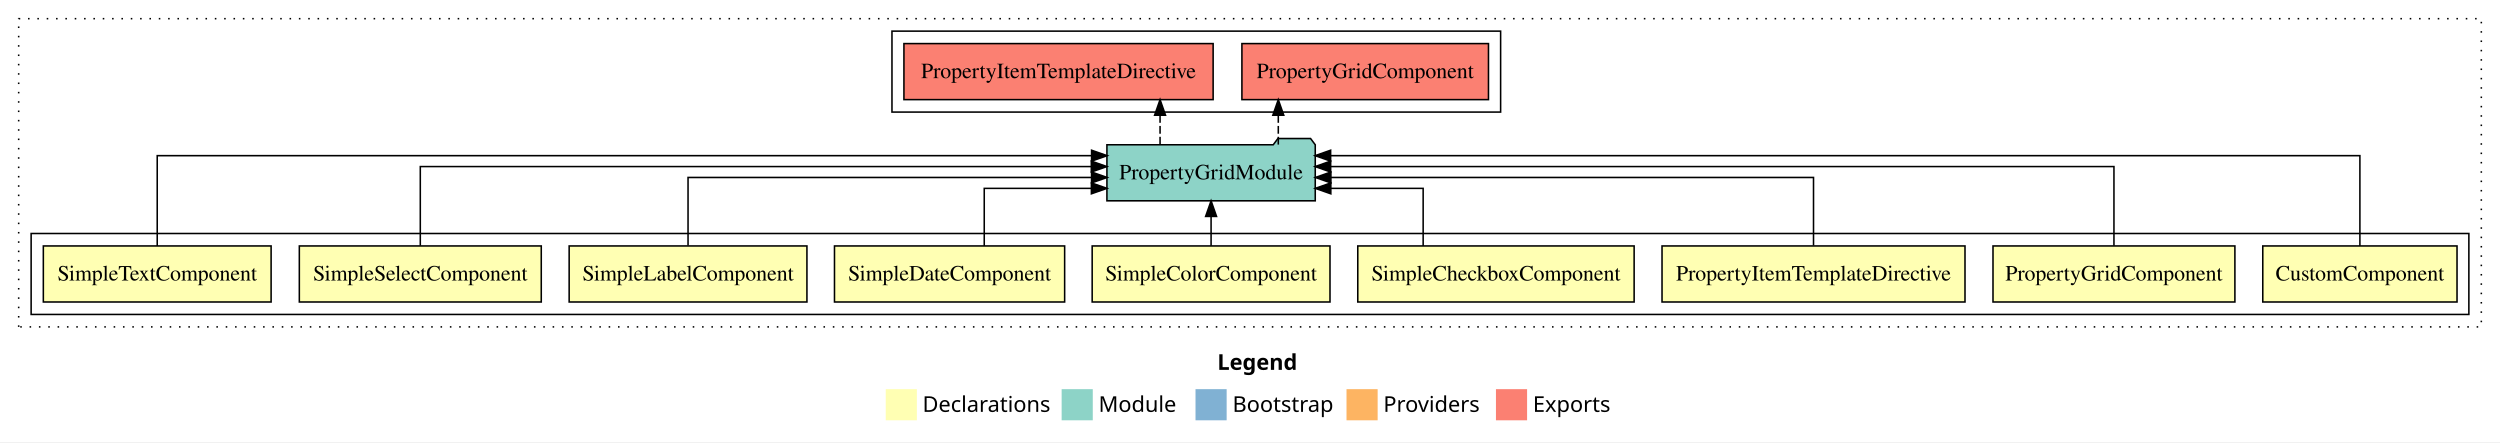
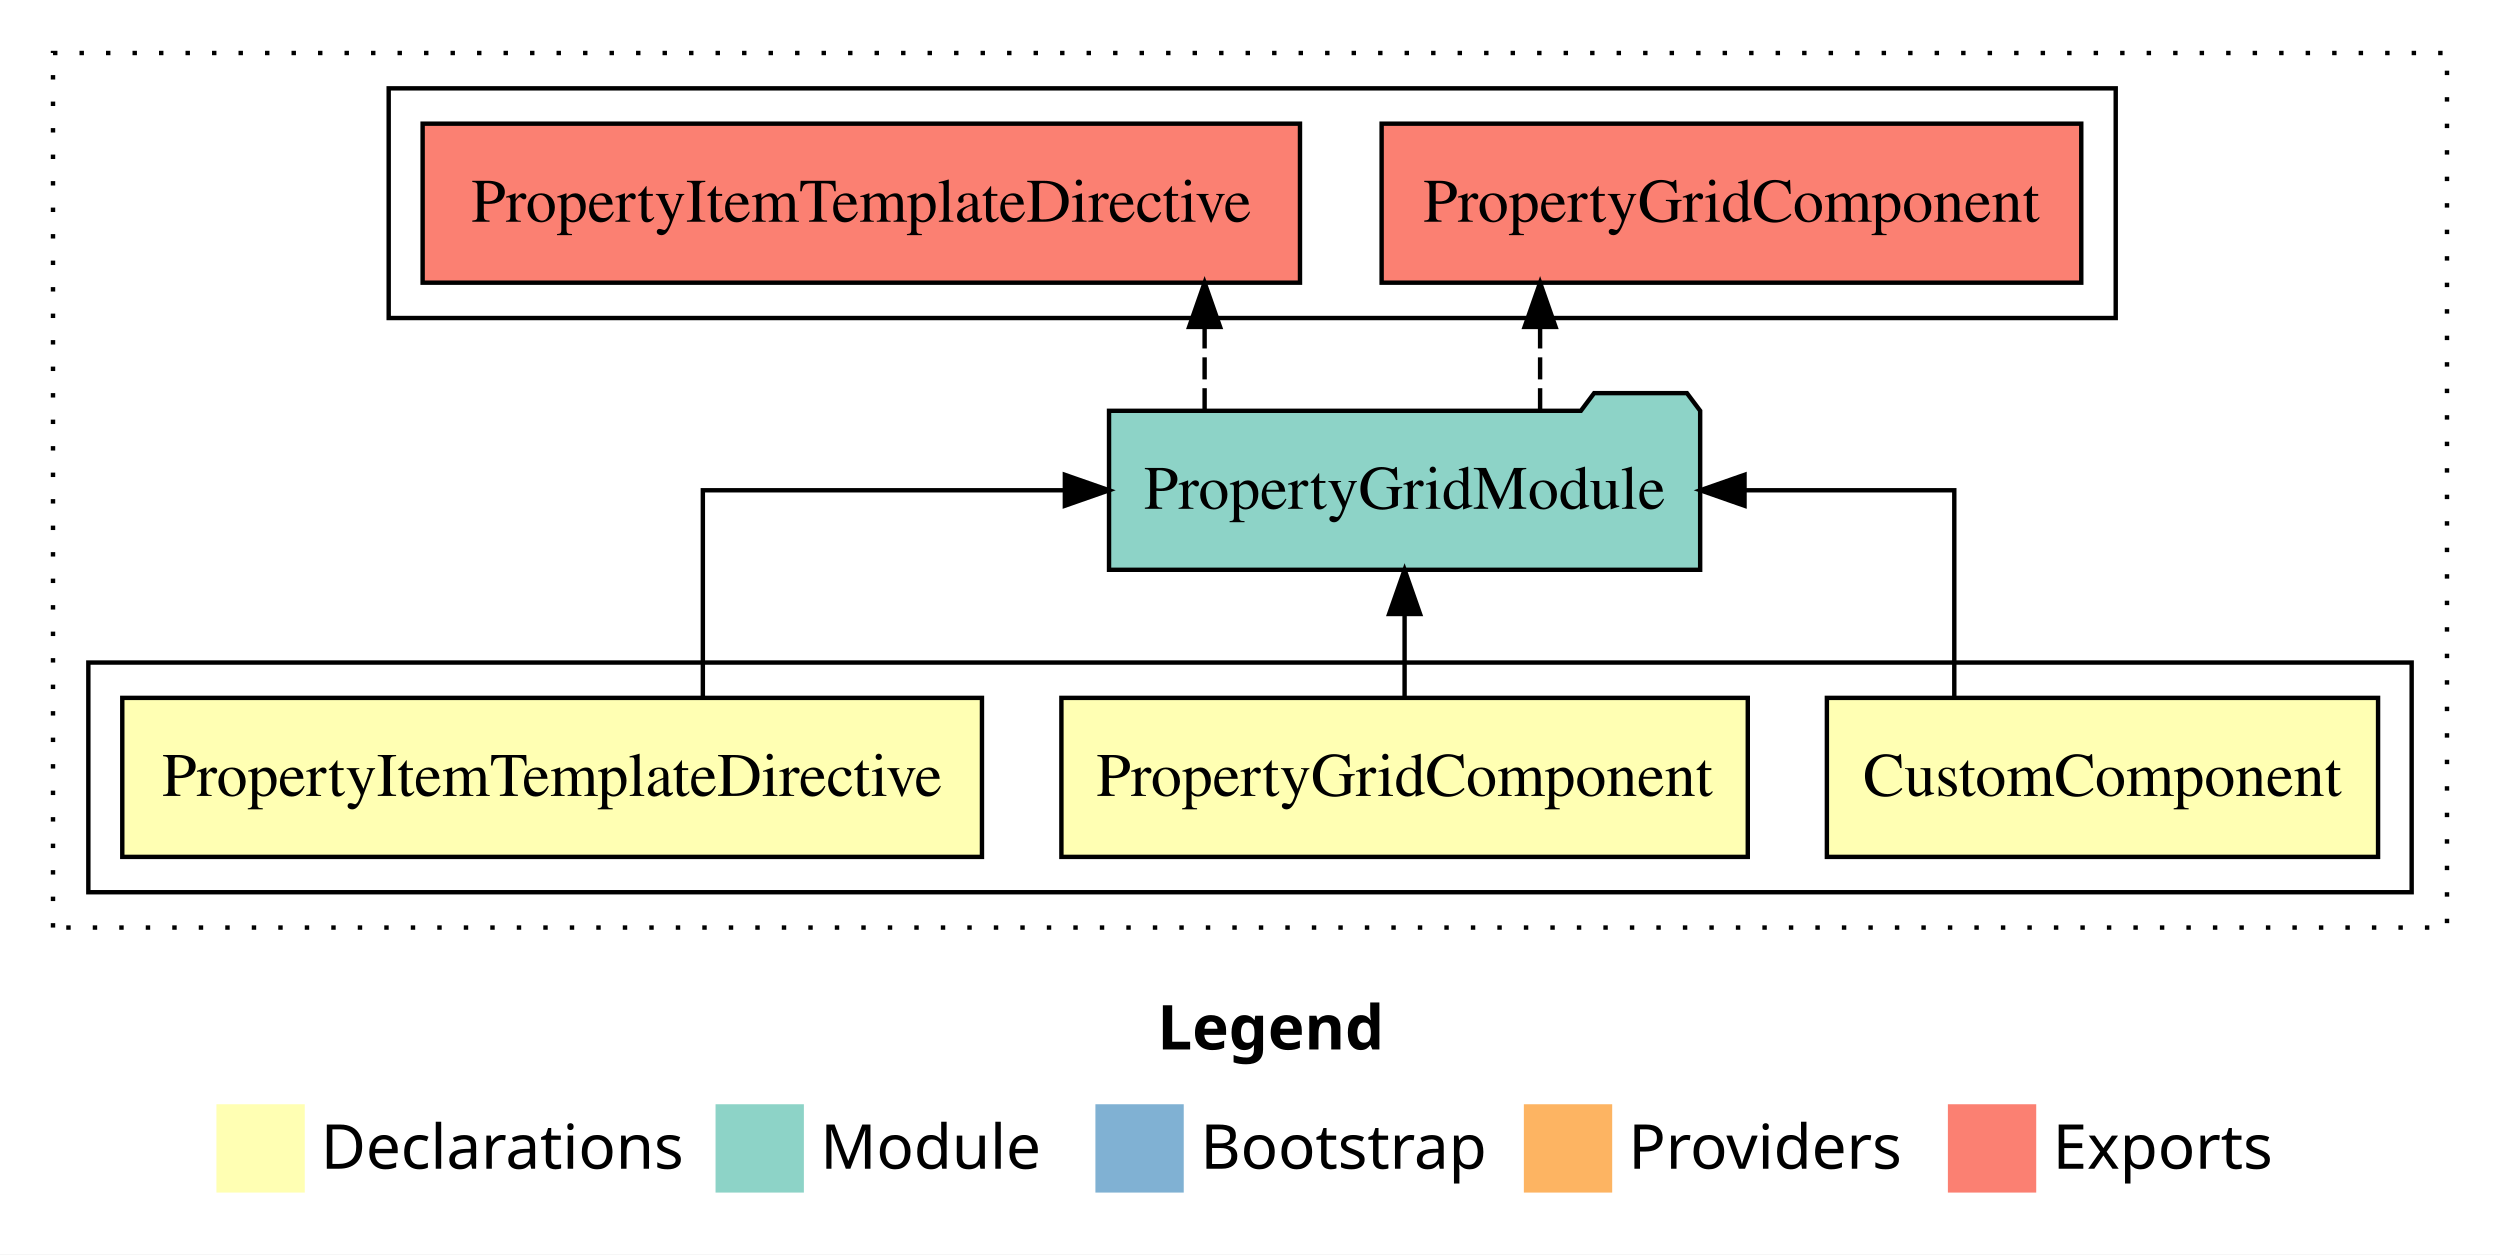
- <svg xmlns="http://www.w3.org/2000/svg" width="1606pt" height="284pt" viewBox="0.00 0.00 1606.00 284.00">
+ <svg xmlns="http://www.w3.org/2000/svg" width="566pt" height="284pt" viewBox="0.00 0.00 566.00 284.00">
  <g id="graph0" class="graph" transform="scale(1 1) rotate(0) translate(4 280)">
-     <polygon fill="#ffffff" stroke="transparent" points="-4,4 -4,-280 1602,-280 1602,4 -4,4" />
-     <text text-anchor="start" x="778.009" y="-42.4" font-family="sans-serif" font-weight="bold" font-size="14.00" fill="#000000">Legend</text>
-     <polygon fill="#ffffb3" stroke="transparent" points="565,-10 565,-30 585,-30 585,-10 565,-10" />
-     <text text-anchor="start" x="588.629" y="-15.4" font-family="sans-serif" font-size="14.00" fill="#000000">  Declarations</text>
-     <polygon fill="#8dd3c7" stroke="transparent" points="678,-10 678,-30 698,-30 698,-10 678,-10" />
-     <text text-anchor="start" x="701.725" y="-15.4" font-family="sans-serif" font-size="14.00" fill="#000000">  Module</text>
-     <polygon fill="#80b1d3" stroke="transparent" points="764,-10 764,-30 784,-30 784,-10 764,-10" />
-     <text text-anchor="start" x="787.781" y="-15.4" font-family="sans-serif" font-size="14.00" fill="#000000">  Bootstrap</text>
-     <polygon fill="#fdb462" stroke="transparent" points="861,-10 861,-30 881,-30 881,-10 861,-10" />
-     <text text-anchor="start" x="884.673" y="-15.4" font-family="sans-serif" font-size="14.00" fill="#000000">  Providers</text>
-     <polygon fill="#fb8072" stroke="transparent" points="957,-10 957,-30 977,-30 977,-10 957,-10" />
-     <text text-anchor="start" x="980.726" y="-15.4" font-family="sans-serif" font-size="14.00" fill="#000000">  Exports</text>
+     <polygon fill="#ffffff" stroke="transparent" points="-4,4 -4,-280 562,-280 562,4 -4,4" />
+     <text text-anchor="start" x="258.009" y="-42.4" font-family="sans-serif" font-weight="bold" font-size="14.00" fill="#000000">Legend</text>
+     <polygon fill="#ffffb3" stroke="transparent" points="45,-10 45,-30 65,-30 65,-10 45,-10" />
+     <text text-anchor="start" x="68.629" y="-15.4" font-family="sans-serif" font-size="14.00" fill="#000000">  Declarations</text>
+     <polygon fill="#8dd3c7" stroke="transparent" points="158,-10 158,-30 178,-30 178,-10 158,-10" />
+     <text text-anchor="start" x="181.725" y="-15.4" font-family="sans-serif" font-size="14.00" fill="#000000">  Module</text>
+     <polygon fill="#80b1d3" stroke="transparent" points="244,-10 244,-30 264,-30 264,-10 244,-10" />
+     <text text-anchor="start" x="267.781" y="-15.4" font-family="sans-serif" font-size="14.00" fill="#000000">  Bootstrap</text>
+     <polygon fill="#fdb462" stroke="transparent" points="341,-10 341,-30 361,-30 361,-10 341,-10" />
+     <text text-anchor="start" x="364.673" y="-15.4" font-family="sans-serif" font-size="14.00" fill="#000000">  Providers</text>
+     <polygon fill="#fb8072" stroke="transparent" points="437,-10 437,-30 457,-30 457,-10 437,-10" />
+     <text text-anchor="start" x="460.726" y="-15.4" font-family="sans-serif" font-size="14.00" fill="#000000">  Exports</text>
    <g id="clust1" class="cluster">
-       <polygon fill="none" stroke="#000000" stroke-dasharray="1,5" points="8,-70 8,-268 1590,-268 1590,-70 8,-70" />
+       <polygon fill="none" stroke="#000000" stroke-dasharray="1,5" points="8,-70 8,-268 550,-268 550,-70 8,-70" />
    </g>
    <g id="clust2" class="cluster">
-       <polygon fill="none" stroke="#000000" points="16,-78 16,-130 1582,-130 1582,-78 16,-78" />
+       <polygon fill="none" stroke="#000000" points="16,-78 16,-130 542,-130 542,-78 16,-78" />
    </g>
-     <g id="clust13" class="cluster">
-       <polygon fill="none" stroke="#000000" points="569,-208 569,-260 960,-260 960,-208 569,-208" />
+     <g id="clust7" class="cluster">
+       <polygon fill="none" stroke="#000000" points="84,-208 84,-260 475,-260 475,-208 84,-208" />
    </g>
    <g id="node1" class="node">
-       <polygon fill="#ffffb3" stroke="#000000" points="1574.395,-122 1449.605,-122 1449.605,-86 1574.395,-86 1574.395,-122" />
-       <text text-anchor="middle" x="1512" y="-99.8" font-family="Times,serif" font-size="14.00" fill="#000000">CustomComponent</text>
+       <polygon fill="#ffffb3" stroke="#000000" points="534.395,-122 409.605,-122 409.605,-86 534.395,-86 534.395,-122" />
+       <text text-anchor="middle" x="472" y="-99.8" font-family="Times,serif" font-size="14.00" fill="#000000">CustomComponent</text>
    </g>
-     <g id="node10" class="node">
-       <polygon fill="#8dd3c7" stroke="#000000" points="840.917,-187 837.917,-191 816.917,-191 813.917,-187 707.083,-187 707.083,-151 840.917,-151 840.917,-187" />
-       <text text-anchor="middle" x="774" y="-164.8" font-family="Times,serif" font-size="14.00" fill="#000000">PropertyGridModule</text>
+     <g id="node4" class="node">
+       <polygon fill="#8dd3c7" stroke="#000000" points="380.917,-187 377.917,-191 356.917,-191 353.917,-187 247.083,-187 247.083,-151 380.917,-151 380.917,-187" />
+       <text text-anchor="middle" x="314" y="-164.8" font-family="Times,serif" font-size="14.00" fill="#000000">PropertyGridModule</text>
    </g>
    <g id="edge1" class="edge">
-       <path fill="none" stroke="#000000" d="M1512,-122.011C1512,-144.485 1512,-180 1512,-180 1512,-180 850.794,-180 850.794,-180" />
-       <polygon fill="#000000" stroke="#000000" points="850.794,-176.5 840.794,-180 850.794,-183.5 850.794,-176.5" />
+       <path fill="none" stroke="#000000" d="M438.451,-122.106C438.451,-141.339 438.451,-169 438.451,-169 438.451,-169 390.961,-169 390.961,-169" />
+       <polygon fill="#000000" stroke="#000000" points="390.961,-165.5 380.961,-169 390.961,-172.5 390.961,-165.5" />
    </g>
    <g id="node2" class="node">
-       <polygon fill="#ffffb3" stroke="#000000" points="1431.699,-122 1276.301,-122 1276.301,-86 1431.699,-86 1431.699,-122" />
-       <text text-anchor="middle" x="1354" y="-99.8" font-family="Times,serif" font-size="14.00" fill="#000000">PropertyGridComponent</text>
+       <polygon fill="#ffffb3" stroke="#000000" points="391.699,-122 236.301,-122 236.301,-86 391.699,-86 391.699,-122" />
+       <text text-anchor="middle" x="314" y="-99.8" font-family="Times,serif" font-size="14.00" fill="#000000">PropertyGridComponent</text>
    </g>
    <g id="edge2" class="edge">
-       <path fill="none" stroke="#000000" d="M1354,-122.129C1354,-142.572 1354,-173 1354,-173 1354,-173 850.816,-173 850.816,-173" />
-       <polygon fill="#000000" stroke="#000000" points="850.817,-169.5 840.816,-173 850.816,-176.5 850.817,-169.5" />
+       <path fill="none" stroke="#000000" d="M314,-122.106C314,-122.106 314,-140.991 314,-140.991" />
+       <polygon fill="#000000" stroke="#000000" points="310.5,-140.991 314,-150.991 317.5,-140.991 310.5,-140.991" />
    </g>
    <g id="node3" class="node">
-       <polygon fill="#ffffb3" stroke="#000000" points="1258.316,-122 1063.684,-122 1063.684,-86 1258.316,-86 1258.316,-122" />
-       <text text-anchor="middle" x="1161" y="-99.8" font-family="Times,serif" font-size="14.00" fill="#000000">PropertyItemTemplateDirective</text>
+       <polygon fill="#ffffb3" stroke="#000000" points="218.316,-122 23.683,-122 23.683,-86 218.316,-86 218.316,-122" />
+       <text text-anchor="middle" x="121" y="-99.8" font-family="Times,serif" font-size="14.00" fill="#000000">PropertyItemTemplateDirective</text>
    </g>
    <g id="edge3" class="edge">
-       <path fill="none" stroke="#000000" d="M1161,-122.267C1161,-140.555 1161,-166 1161,-166 1161,-166 850.968,-166 850.968,-166" />
-       <polygon fill="#000000" stroke="#000000" points="850.968,-162.5 840.968,-166 850.968,-169.5 850.968,-162.5" />
+       <path fill="none" stroke="#000000" d="M155.125,-122.106C155.125,-141.339 155.125,-169 155.125,-169 155.125,-169 237.083,-169 237.083,-169" />
+       <polygon fill="#000000" stroke="#000000" points="237.083,-172.5 247.083,-169 237.083,-165.5 237.083,-172.5" />
    </g>
-     <g id="node4" class="node">
-       <polygon fill="#ffffb3" stroke="#000000" points="1045.767,-122 868.233,-122 868.233,-86 1045.767,-86 1045.767,-122" />
-       <text text-anchor="middle" x="957" y="-99.8" font-family="Times,serif" font-size="14.00" fill="#000000">SimpleCheckboxComponent</text>
+     <g id="node5" class="node">
+       <polygon fill="#fb8072" stroke="#000000" points="467.2,-252 308.8,-252 308.8,-216 467.2,-216 467.2,-252" />
+       <text text-anchor="middle" x="388" y="-229.8" font-family="Times,serif" font-size="14.00" fill="#000000">PropertyGridComponent </text>
    </g>
    <g id="edge4" class="edge">
-       <path fill="none" stroke="#000000" d="M910.233,-122.009C910.233,-138.049 910.233,-159 910.233,-159 910.233,-159 850.919,-159 850.919,-159" />
-       <polygon fill="#000000" stroke="#000000" points="850.919,-155.5 840.919,-159 850.919,-162.5 850.919,-155.5" />
+       <path fill="none" stroke="#000000" stroke-dasharray="5,2" d="M344.679,-187.106C344.679,-187.106 344.679,-205.991 344.679,-205.991" />
+       <polygon fill="#000000" stroke="#000000" points="341.179,-205.991 344.679,-215.991 348.179,-205.991 341.179,-205.991" />
    </g>
-     <g id="node5" class="node">
-       <polygon fill="#ffffb3" stroke="#000000" points="850.389,-122 697.611,-122 697.611,-86 850.389,-86 850.389,-122" />
-       <text text-anchor="middle" x="774" y="-99.8" font-family="Times,serif" font-size="14.00" fill="#000000">SimpleColorComponent</text>
+     <g id="node6" class="node">
+       <polygon fill="#fb8072" stroke="#000000" points="290.317,-252 91.683,-252 91.683,-216 290.317,-216 290.317,-252" />
+       <text text-anchor="middle" x="191" y="-229.8" font-family="Times,serif" font-size="14.00" fill="#000000">PropertyItemTemplateDirective </text>
    </g>
    <g id="edge5" class="edge">
-       <path fill="none" stroke="#000000" d="M774,-122.106C774,-122.106 774,-140.991 774,-140.991" />
-       <polygon fill="#000000" stroke="#000000" points="770.5,-140.991 774,-150.991 777.5,-140.991 770.5,-140.991" />
-     </g>
-     <g id="node6" class="node">
-       <polygon fill="#ffffb3" stroke="#000000" points="679.928,-122 532.072,-122 532.072,-86 679.928,-86 679.928,-122" />
-       <text text-anchor="middle" x="606" y="-99.8" font-family="Times,serif" font-size="14.00" fill="#000000">SimpleDateComponent</text>
-     </g>
-     <g id="edge6" class="edge">
-       <path fill="none" stroke="#000000" d="M628.278,-122.009C628.278,-138.049 628.278,-159 628.278,-159 628.278,-159 697.11,-159 697.11,-159" />
-       <polygon fill="#000000" stroke="#000000" points="697.11,-162.5 707.11,-159 697.11,-155.5 697.11,-162.5" />
-     </g>
-     <g id="node7" class="node">
-       <polygon fill="#ffffb3" stroke="#000000" points="514.374,-122 361.626,-122 361.626,-86 514.374,-86 514.374,-122" />
-       <text text-anchor="middle" x="438" y="-99.8" font-family="Times,serif" font-size="14.00" fill="#000000">SimpleLabelComponent</text>
-     </g>
-     <g id="edge7" class="edge">
-       <path fill="none" stroke="#000000" d="M438,-122.267C438,-140.555 438,-166 438,-166 438,-166 697.216,-166 697.216,-166" />
-       <polygon fill="#000000" stroke="#000000" points="697.216,-169.5 707.216,-166 697.216,-162.5 697.216,-169.5" />
-     </g>
-     <g id="node8" class="node">
-       <polygon fill="#ffffb3" stroke="#000000" points="343.709,-122 188.291,-122 188.291,-86 343.709,-86 343.709,-122" />
-       <text text-anchor="middle" x="266" y="-99.8" font-family="Times,serif" font-size="14.00" fill="#000000">SimpleSelectComponent</text>
-     </g>
-     <g id="edge8" class="edge">
-       <path fill="none" stroke="#000000" d="M266,-122.129C266,-142.572 266,-173 266,-173 266,-173 697.066,-173 697.066,-173" />
-       <polygon fill="#000000" stroke="#000000" points="697.066,-176.5 707.066,-173 697.066,-169.5 697.066,-176.5" />
-     </g>
-     <g id="node9" class="node">
-       <polygon fill="#ffffb3" stroke="#000000" points="170.16,-122 23.84,-122 23.84,-86 170.16,-86 170.16,-122" />
-       <text text-anchor="middle" x="97" y="-99.8" font-family="Times,serif" font-size="14.00" fill="#000000">SimpleTextComponent</text>
-     </g>
-     <g id="edge9" class="edge">
-       <path fill="none" stroke="#000000" d="M97,-122.011C97,-144.485 97,-180 97,-180 97,-180 697.234,-180 697.234,-180" />
-       <polygon fill="#000000" stroke="#000000" points="697.234,-183.5 707.234,-180 697.234,-176.5 697.234,-183.5" />
-     </g>
-     <g id="node11" class="node">
-       <polygon fill="#fb8072" stroke="#000000" points="952.199,-252 793.801,-252 793.801,-216 952.199,-216 952.199,-252" />
-       <text text-anchor="middle" x="873" y="-229.8" font-family="Times,serif" font-size="14.00" fill="#000000">PropertyGridComponent </text>
-     </g>
-     <g id="edge10" class="edge">
-       <path fill="none" stroke="#000000" stroke-dasharray="5,2" d="M817.179,-187.106C817.179,-187.106 817.179,-205.991 817.179,-205.991" />
-       <polygon fill="#000000" stroke="#000000" points="813.679,-205.991 817.179,-215.991 820.679,-205.991 813.679,-205.991" />
-     </g>
-     <g id="node12" class="node">
-       <polygon fill="#fb8072" stroke="#000000" points="775.317,-252 576.683,-252 576.683,-216 775.317,-216 775.317,-252" />
-       <text text-anchor="middle" x="676" y="-229.8" font-family="Times,serif" font-size="14.00" fill="#000000">PropertyItemTemplateDirective </text>
-     </g>
-     <g id="edge11" class="edge">
-       <path fill="none" stroke="#000000" stroke-dasharray="5,2" d="M741.225,-187.106C741.225,-187.106 741.225,-205.991 741.225,-205.991" />
-       <polygon fill="#000000" stroke="#000000" points="737.725,-205.991 741.225,-215.991 744.725,-205.991 737.725,-205.991" />
+       <path fill="none" stroke="#000000" stroke-dasharray="5,2" d="M268.725,-187.106C268.725,-187.106 268.725,-205.991 268.725,-205.991" />
+       <polygon fill="#000000" stroke="#000000" points="265.225,-205.991 268.725,-215.991 272.225,-205.991 265.225,-205.991" />
    </g>
  </g>
</svg>
